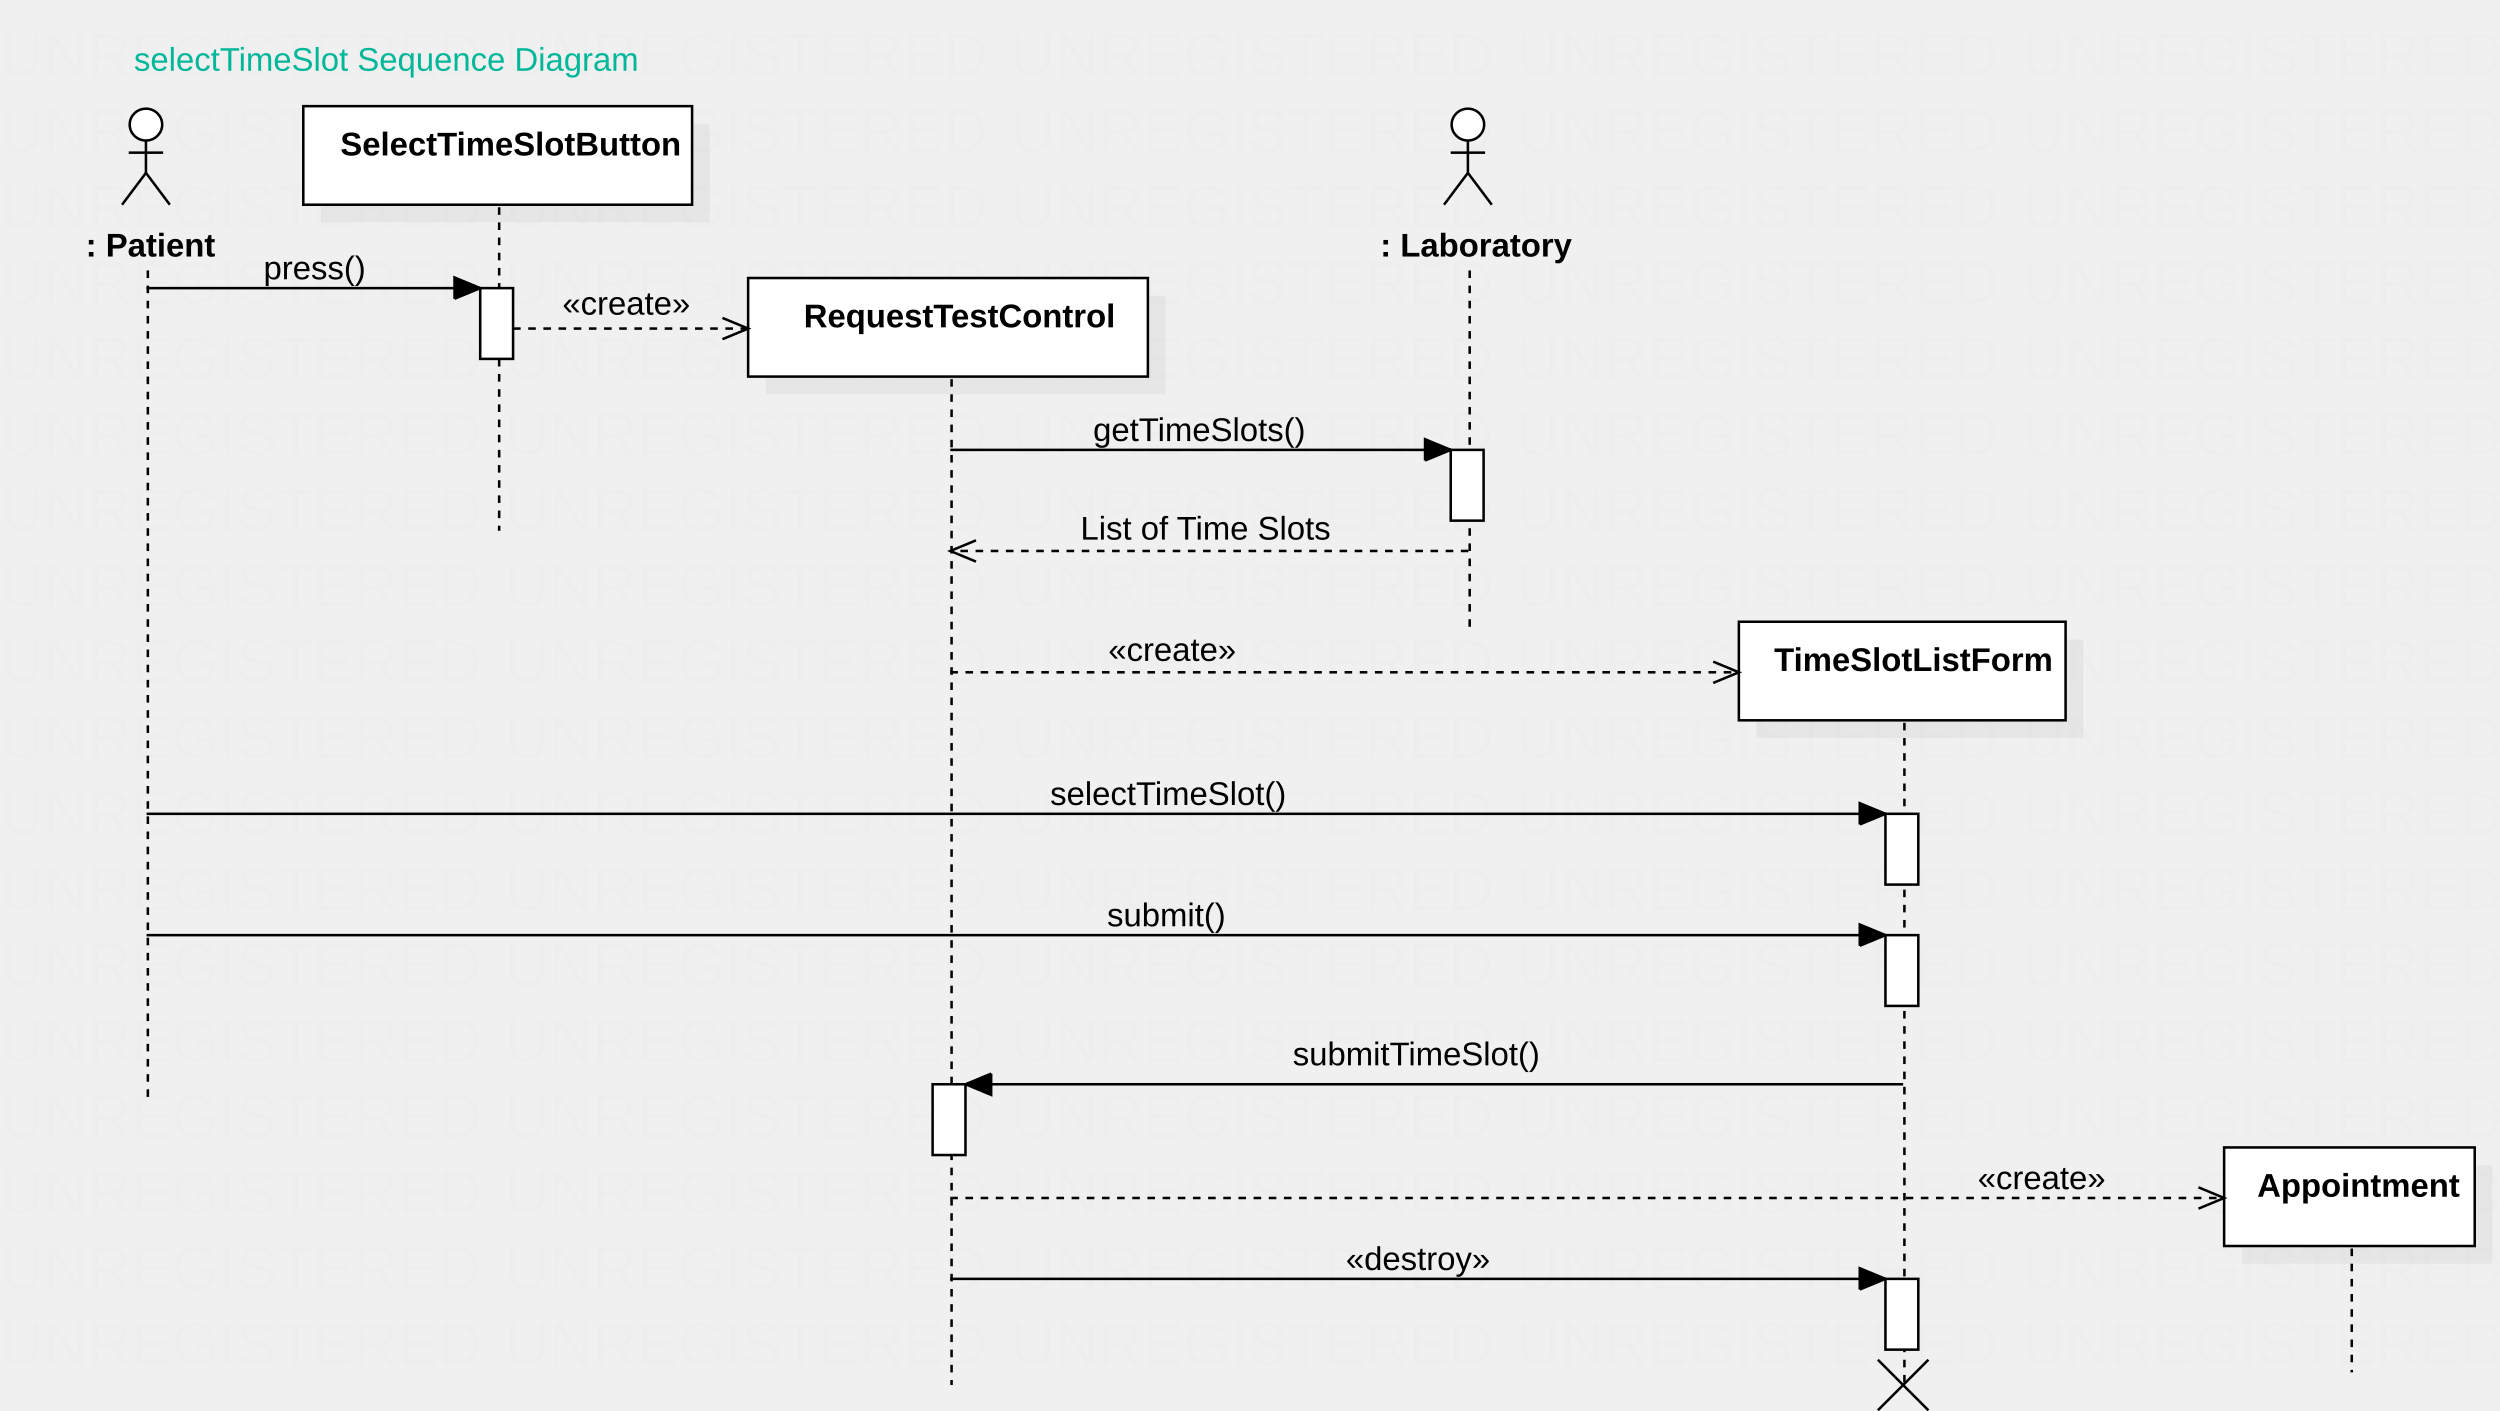
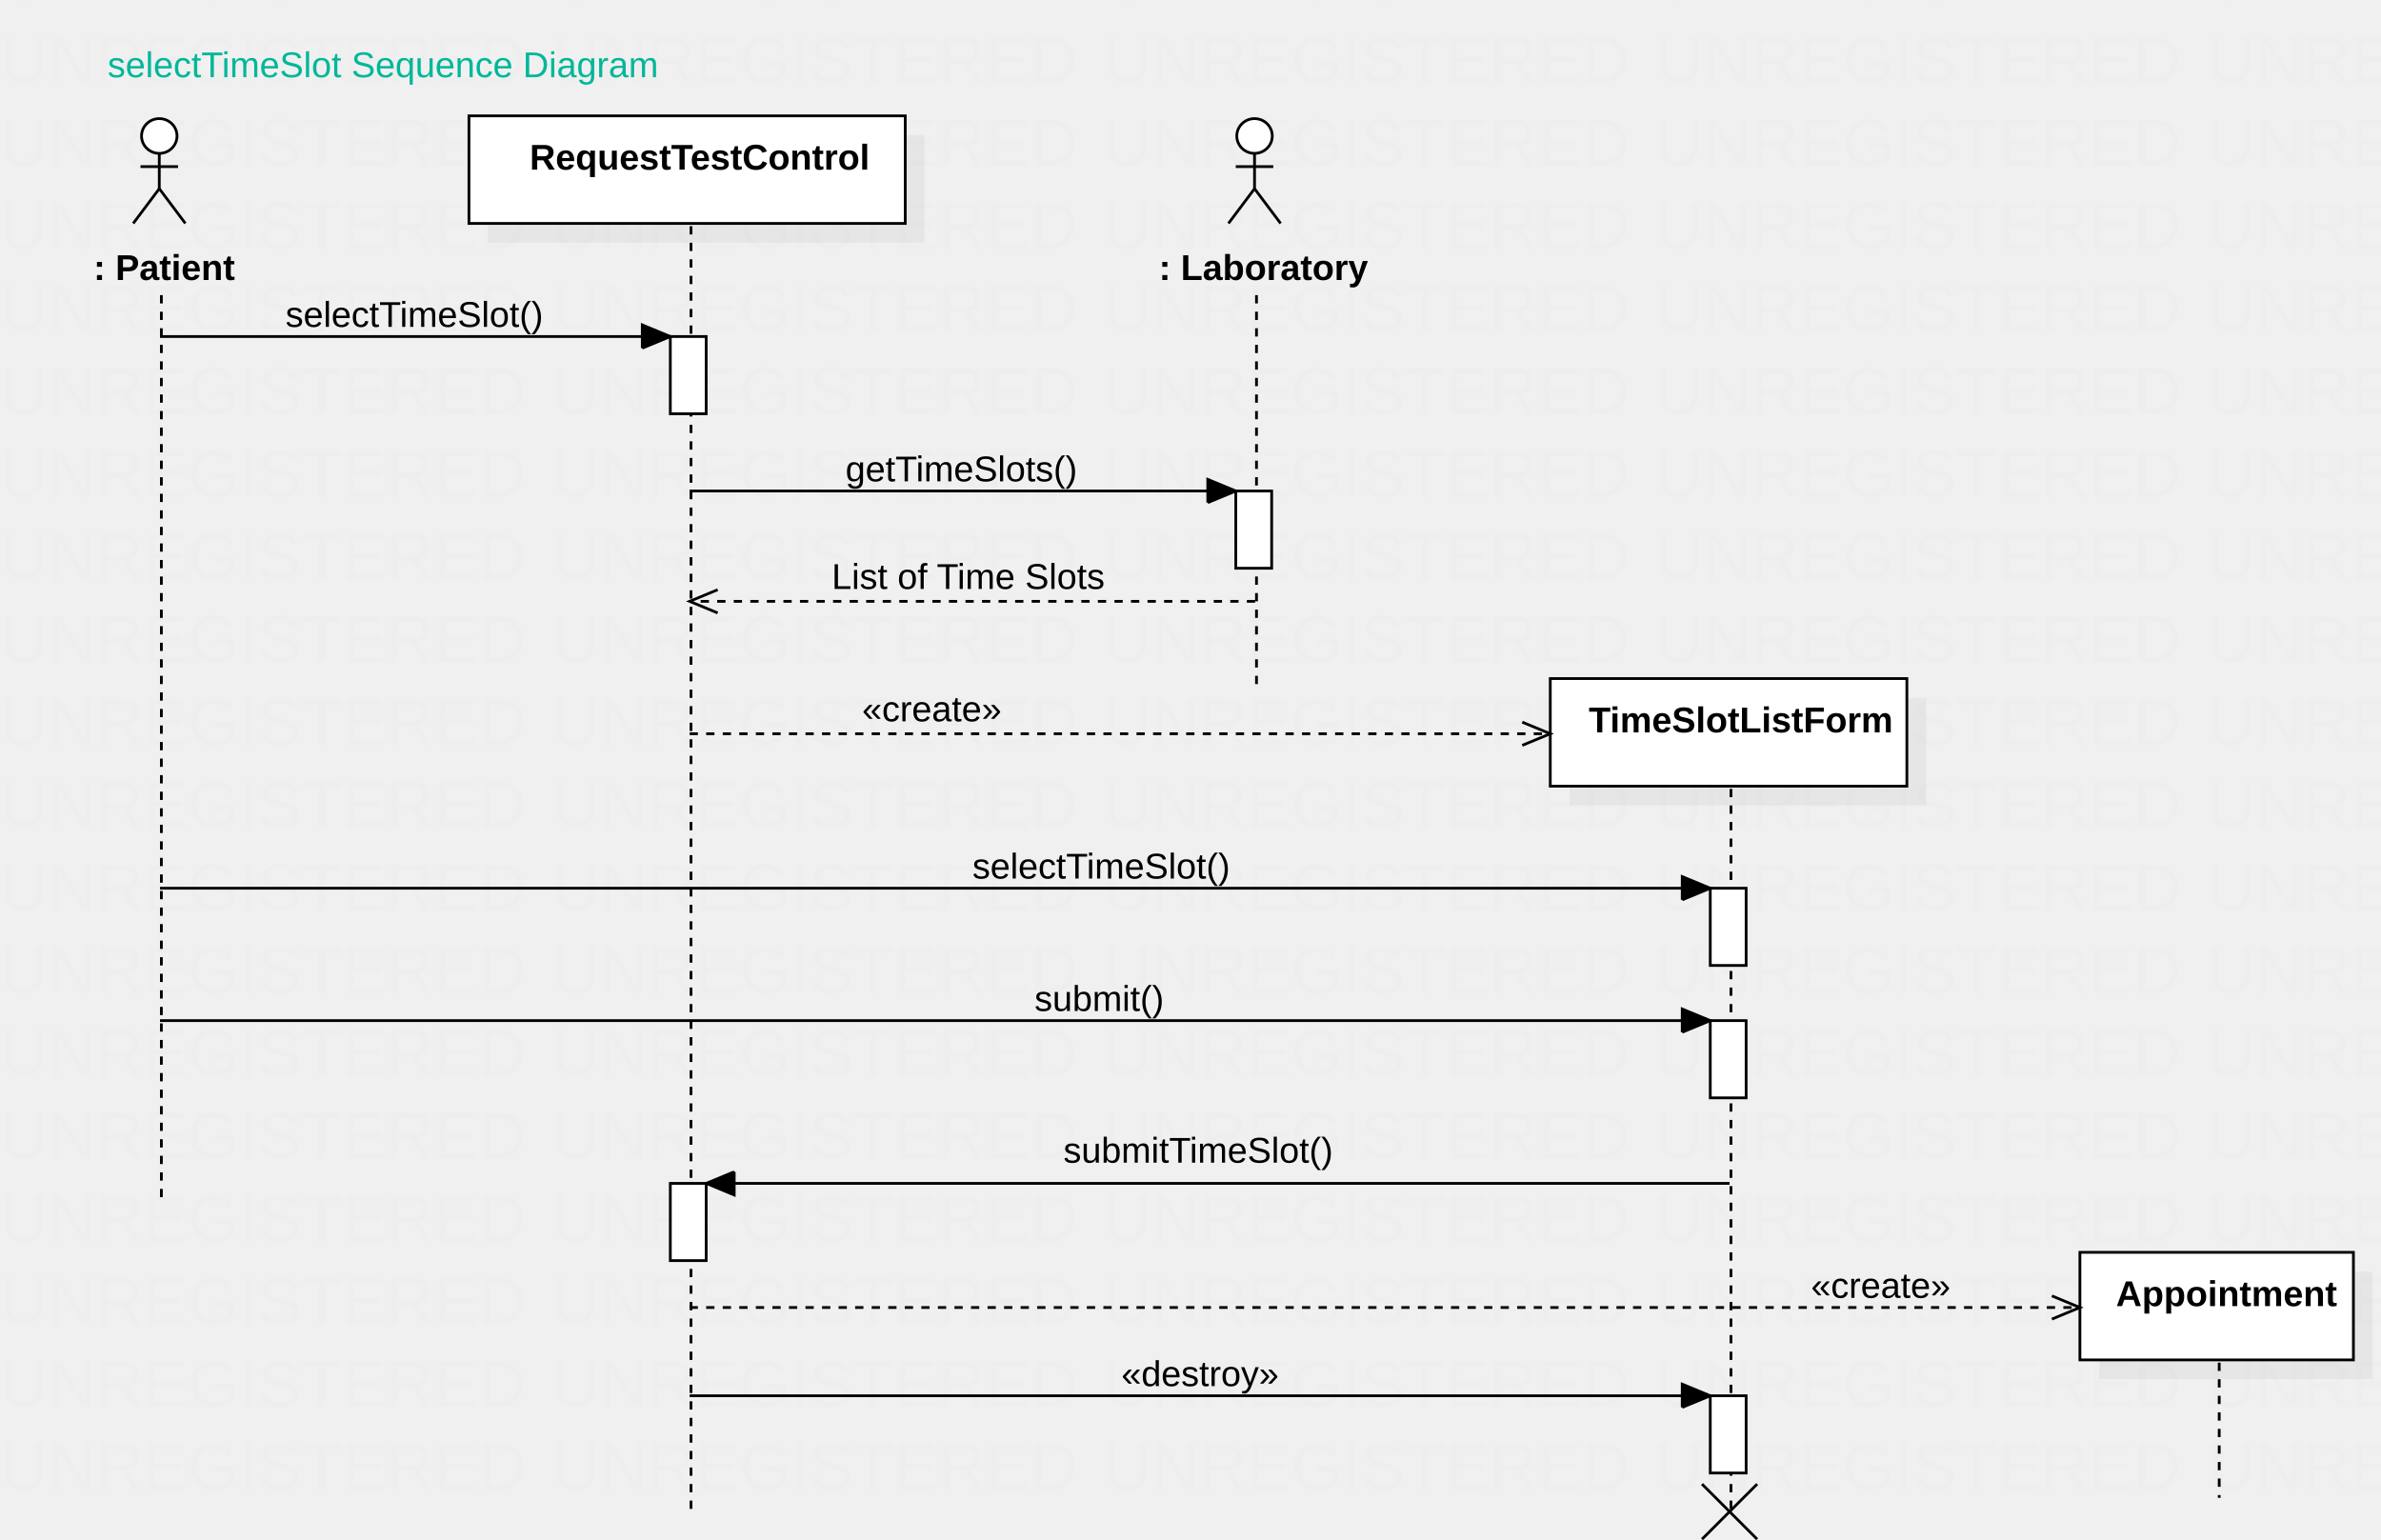
- <svg xmlns="http://www.w3.org/2000/svg" version="1.1" width="989.152" height="558">
+ <svg xmlns="http://www.w3.org/2000/svg" version="1.1" width="863.152" height="558">
  <defs />
  <g>
    <text fill="#eeeeee" stroke="none" font-family="Arial" font-size="24px" font-style="normal" font-weight="normal" text-decoration="none" x="0" y="0">UNREGISTERED</text>
    <text fill="#eeeeee" stroke="none" font-family="Arial" font-size="24px" font-style="normal" font-weight="normal" text-decoration="none" x="0" y="30">UNREGISTERED</text>
    <text fill="#eeeeee" stroke="none" font-family="Arial" font-size="24px" font-style="normal" font-weight="normal" text-decoration="none" x="0" y="60">UNREGISTERED</text>
    <text fill="#eeeeee" stroke="none" font-family="Arial" font-size="24px" font-style="normal" font-weight="normal" text-decoration="none" x="0" y="90">UNREGISTERED</text>
    <text fill="#eeeeee" stroke="none" font-family="Arial" font-size="24px" font-style="normal" font-weight="normal" text-decoration="none" x="0" y="120">UNREGISTERED</text>
    <text fill="#eeeeee" stroke="none" font-family="Arial" font-size="24px" font-style="normal" font-weight="normal" text-decoration="none" x="0" y="150">UNREGISTERED</text>
    <text fill="#eeeeee" stroke="none" font-family="Arial" font-size="24px" font-style="normal" font-weight="normal" text-decoration="none" x="0" y="180">UNREGISTERED</text>
    <text fill="#eeeeee" stroke="none" font-family="Arial" font-size="24px" font-style="normal" font-weight="normal" text-decoration="none" x="0" y="210">UNREGISTERED</text>
    <text fill="#eeeeee" stroke="none" font-family="Arial" font-size="24px" font-style="normal" font-weight="normal" text-decoration="none" x="0" y="240">UNREGISTERED</text>
    <text fill="#eeeeee" stroke="none" font-family="Arial" font-size="24px" font-style="normal" font-weight="normal" text-decoration="none" x="0" y="270">UNREGISTERED</text>
    <text fill="#eeeeee" stroke="none" font-family="Arial" font-size="24px" font-style="normal" font-weight="normal" text-decoration="none" x="0" y="300">UNREGISTERED</text>
    <text fill="#eeeeee" stroke="none" font-family="Arial" font-size="24px" font-style="normal" font-weight="normal" text-decoration="none" x="0" y="330">UNREGISTERED</text>
    <text fill="#eeeeee" stroke="none" font-family="Arial" font-size="24px" font-style="normal" font-weight="normal" text-decoration="none" x="0" y="360">UNREGISTERED</text>
    <text fill="#eeeeee" stroke="none" font-family="Arial" font-size="24px" font-style="normal" font-weight="normal" text-decoration="none" x="0" y="390">UNREGISTERED</text>
    <text fill="#eeeeee" stroke="none" font-family="Arial" font-size="24px" font-style="normal" font-weight="normal" text-decoration="none" x="0" y="420">UNREGISTERED</text>
    <text fill="#eeeeee" stroke="none" font-family="Arial" font-size="24px" font-style="normal" font-weight="normal" text-decoration="none" x="0" y="450">UNREGISTERED</text>
    <text fill="#eeeeee" stroke="none" font-family="Arial" font-size="24px" font-style="normal" font-weight="normal" text-decoration="none" x="0" y="480">UNREGISTERED</text>
    <text fill="#eeeeee" stroke="none" font-family="Arial" font-size="24px" font-style="normal" font-weight="normal" text-decoration="none" x="0" y="510">UNREGISTERED</text>
    <text fill="#eeeeee" stroke="none" font-family="Arial" font-size="24px" font-style="normal" font-weight="normal" text-decoration="none" x="0" y="540">UNREGISTERED</text>
    <text fill="#eeeeee" stroke="none" font-family="Arial" font-size="24px" font-style="normal" font-weight="normal" text-decoration="none" x="200" y="0">UNREGISTERED</text>
    <text fill="#eeeeee" stroke="none" font-family="Arial" font-size="24px" font-style="normal" font-weight="normal" text-decoration="none" x="200" y="30">UNREGISTERED</text>
    <text fill="#eeeeee" stroke="none" font-family="Arial" font-size="24px" font-style="normal" font-weight="normal" text-decoration="none" x="200" y="60">UNREGISTERED</text>
    <text fill="#eeeeee" stroke="none" font-family="Arial" font-size="24px" font-style="normal" font-weight="normal" text-decoration="none" x="200" y="90">UNREGISTERED</text>
    <text fill="#eeeeee" stroke="none" font-family="Arial" font-size="24px" font-style="normal" font-weight="normal" text-decoration="none" x="200" y="120">UNREGISTERED</text>
    <text fill="#eeeeee" stroke="none" font-family="Arial" font-size="24px" font-style="normal" font-weight="normal" text-decoration="none" x="200" y="150">UNREGISTERED</text>
    <text fill="#eeeeee" stroke="none" font-family="Arial" font-size="24px" font-style="normal" font-weight="normal" text-decoration="none" x="200" y="180">UNREGISTERED</text>
    <text fill="#eeeeee" stroke="none" font-family="Arial" font-size="24px" font-style="normal" font-weight="normal" text-decoration="none" x="200" y="210">UNREGISTERED</text>
    <text fill="#eeeeee" stroke="none" font-family="Arial" font-size="24px" font-style="normal" font-weight="normal" text-decoration="none" x="200" y="240">UNREGISTERED</text>
    <text fill="#eeeeee" stroke="none" font-family="Arial" font-size="24px" font-style="normal" font-weight="normal" text-decoration="none" x="200" y="270">UNREGISTERED</text>
    <text fill="#eeeeee" stroke="none" font-family="Arial" font-size="24px" font-style="normal" font-weight="normal" text-decoration="none" x="200" y="300">UNREGISTERED</text>
    <text fill="#eeeeee" stroke="none" font-family="Arial" font-size="24px" font-style="normal" font-weight="normal" text-decoration="none" x="200" y="330">UNREGISTERED</text>
    <text fill="#eeeeee" stroke="none" font-family="Arial" font-size="24px" font-style="normal" font-weight="normal" text-decoration="none" x="200" y="360">UNREGISTERED</text>
    <text fill="#eeeeee" stroke="none" font-family="Arial" font-size="24px" font-style="normal" font-weight="normal" text-decoration="none" x="200" y="390">UNREGISTERED</text>
    <text fill="#eeeeee" stroke="none" font-family="Arial" font-size="24px" font-style="normal" font-weight="normal" text-decoration="none" x="200" y="420">UNREGISTERED</text>
    <text fill="#eeeeee" stroke="none" font-family="Arial" font-size="24px" font-style="normal" font-weight="normal" text-decoration="none" x="200" y="450">UNREGISTERED</text>
    <text fill="#eeeeee" stroke="none" font-family="Arial" font-size="24px" font-style="normal" font-weight="normal" text-decoration="none" x="200" y="480">UNREGISTERED</text>
    <text fill="#eeeeee" stroke="none" font-family="Arial" font-size="24px" font-style="normal" font-weight="normal" text-decoration="none" x="200" y="510">UNREGISTERED</text>
    <text fill="#eeeeee" stroke="none" font-family="Arial" font-size="24px" font-style="normal" font-weight="normal" text-decoration="none" x="200" y="540">UNREGISTERED</text>
    <text fill="#eeeeee" stroke="none" font-family="Arial" font-size="24px" font-style="normal" font-weight="normal" text-decoration="none" x="400" y="0">UNREGISTERED</text>
    <text fill="#eeeeee" stroke="none" font-family="Arial" font-size="24px" font-style="normal" font-weight="normal" text-decoration="none" x="400" y="30">UNREGISTERED</text>
    <text fill="#eeeeee" stroke="none" font-family="Arial" font-size="24px" font-style="normal" font-weight="normal" text-decoration="none" x="400" y="60">UNREGISTERED</text>
    <text fill="#eeeeee" stroke="none" font-family="Arial" font-size="24px" font-style="normal" font-weight="normal" text-decoration="none" x="400" y="90">UNREGISTERED</text>
    <text fill="#eeeeee" stroke="none" font-family="Arial" font-size="24px" font-style="normal" font-weight="normal" text-decoration="none" x="400" y="120">UNREGISTERED</text>
    <text fill="#eeeeee" stroke="none" font-family="Arial" font-size="24px" font-style="normal" font-weight="normal" text-decoration="none" x="400" y="150">UNREGISTERED</text>
    <text fill="#eeeeee" stroke="none" font-family="Arial" font-size="24px" font-style="normal" font-weight="normal" text-decoration="none" x="400" y="180">UNREGISTERED</text>
    <text fill="#eeeeee" stroke="none" font-family="Arial" font-size="24px" font-style="normal" font-weight="normal" text-decoration="none" x="400" y="210">UNREGISTERED</text>
    <text fill="#eeeeee" stroke="none" font-family="Arial" font-size="24px" font-style="normal" font-weight="normal" text-decoration="none" x="400" y="240">UNREGISTERED</text>
    <text fill="#eeeeee" stroke="none" font-family="Arial" font-size="24px" font-style="normal" font-weight="normal" text-decoration="none" x="400" y="270">UNREGISTERED</text>
    <text fill="#eeeeee" stroke="none" font-family="Arial" font-size="24px" font-style="normal" font-weight="normal" text-decoration="none" x="400" y="300">UNREGISTERED</text>
    <text fill="#eeeeee" stroke="none" font-family="Arial" font-size="24px" font-style="normal" font-weight="normal" text-decoration="none" x="400" y="330">UNREGISTERED</text>
    <text fill="#eeeeee" stroke="none" font-family="Arial" font-size="24px" font-style="normal" font-weight="normal" text-decoration="none" x="400" y="360">UNREGISTERED</text>
    <text fill="#eeeeee" stroke="none" font-family="Arial" font-size="24px" font-style="normal" font-weight="normal" text-decoration="none" x="400" y="390">UNREGISTERED</text>
    <text fill="#eeeeee" stroke="none" font-family="Arial" font-size="24px" font-style="normal" font-weight="normal" text-decoration="none" x="400" y="420">UNREGISTERED</text>
    <text fill="#eeeeee" stroke="none" font-family="Arial" font-size="24px" font-style="normal" font-weight="normal" text-decoration="none" x="400" y="450">UNREGISTERED</text>
    <text fill="#eeeeee" stroke="none" font-family="Arial" font-size="24px" font-style="normal" font-weight="normal" text-decoration="none" x="400" y="480">UNREGISTERED</text>
    <text fill="#eeeeee" stroke="none" font-family="Arial" font-size="24px" font-style="normal" font-weight="normal" text-decoration="none" x="400" y="510">UNREGISTERED</text>
    <text fill="#eeeeee" stroke="none" font-family="Arial" font-size="24px" font-style="normal" font-weight="normal" text-decoration="none" x="400" y="540">UNREGISTERED</text>
    <text fill="#eeeeee" stroke="none" font-family="Arial" font-size="24px" font-style="normal" font-weight="normal" text-decoration="none" x="600" y="0">UNREGISTERED</text>
    <text fill="#eeeeee" stroke="none" font-family="Arial" font-size="24px" font-style="normal" font-weight="normal" text-decoration="none" x="600" y="30">UNREGISTERED</text>
    <text fill="#eeeeee" stroke="none" font-family="Arial" font-size="24px" font-style="normal" font-weight="normal" text-decoration="none" x="600" y="60">UNREGISTERED</text>
    <text fill="#eeeeee" stroke="none" font-family="Arial" font-size="24px" font-style="normal" font-weight="normal" text-decoration="none" x="600" y="90">UNREGISTERED</text>
    <text fill="#eeeeee" stroke="none" font-family="Arial" font-size="24px" font-style="normal" font-weight="normal" text-decoration="none" x="600" y="120">UNREGISTERED</text>
    <text fill="#eeeeee" stroke="none" font-family="Arial" font-size="24px" font-style="normal" font-weight="normal" text-decoration="none" x="600" y="150">UNREGISTERED</text>
    <text fill="#eeeeee" stroke="none" font-family="Arial" font-size="24px" font-style="normal" font-weight="normal" text-decoration="none" x="600" y="180">UNREGISTERED</text>
    <text fill="#eeeeee" stroke="none" font-family="Arial" font-size="24px" font-style="normal" font-weight="normal" text-decoration="none" x="600" y="210">UNREGISTERED</text>
    <text fill="#eeeeee" stroke="none" font-family="Arial" font-size="24px" font-style="normal" font-weight="normal" text-decoration="none" x="600" y="240">UNREGISTERED</text>
    <text fill="#eeeeee" stroke="none" font-family="Arial" font-size="24px" font-style="normal" font-weight="normal" text-decoration="none" x="600" y="270">UNREGISTERED</text>
    <text fill="#eeeeee" stroke="none" font-family="Arial" font-size="24px" font-style="normal" font-weight="normal" text-decoration="none" x="600" y="300">UNREGISTERED</text>
    <text fill="#eeeeee" stroke="none" font-family="Arial" font-size="24px" font-style="normal" font-weight="normal" text-decoration="none" x="600" y="330">UNREGISTERED</text>
    <text fill="#eeeeee" stroke="none" font-family="Arial" font-size="24px" font-style="normal" font-weight="normal" text-decoration="none" x="600" y="360">UNREGISTERED</text>
    <text fill="#eeeeee" stroke="none" font-family="Arial" font-size="24px" font-style="normal" font-weight="normal" text-decoration="none" x="600" y="390">UNREGISTERED</text>
    <text fill="#eeeeee" stroke="none" font-family="Arial" font-size="24px" font-style="normal" font-weight="normal" text-decoration="none" x="600" y="420">UNREGISTERED</text>
    <text fill="#eeeeee" stroke="none" font-family="Arial" font-size="24px" font-style="normal" font-weight="normal" text-decoration="none" x="600" y="450">UNREGISTERED</text>
    <text fill="#eeeeee" stroke="none" font-family="Arial" font-size="24px" font-style="normal" font-weight="normal" text-decoration="none" x="600" y="480">UNREGISTERED</text>
    <text fill="#eeeeee" stroke="none" font-family="Arial" font-size="24px" font-style="normal" font-weight="normal" text-decoration="none" x="600" y="510">UNREGISTERED</text>
    <text fill="#eeeeee" stroke="none" font-family="Arial" font-size="24px" font-style="normal" font-weight="normal" text-decoration="none" x="600" y="540">UNREGISTERED</text>
    <text fill="#eeeeee" stroke="none" font-family="Arial" font-size="24px" font-style="normal" font-weight="normal" text-decoration="none" x="800" y="0">UNREGISTERED</text>
    <text fill="#eeeeee" stroke="none" font-family="Arial" font-size="24px" font-style="normal" font-weight="normal" text-decoration="none" x="800" y="30">UNREGISTERED</text>
    <text fill="#eeeeee" stroke="none" font-family="Arial" font-size="24px" font-style="normal" font-weight="normal" text-decoration="none" x="800" y="60">UNREGISTERED</text>
    <text fill="#eeeeee" stroke="none" font-family="Arial" font-size="24px" font-style="normal" font-weight="normal" text-decoration="none" x="800" y="90">UNREGISTERED</text>
    <text fill="#eeeeee" stroke="none" font-family="Arial" font-size="24px" font-style="normal" font-weight="normal" text-decoration="none" x="800" y="120">UNREGISTERED</text>
    <text fill="#eeeeee" stroke="none" font-family="Arial" font-size="24px" font-style="normal" font-weight="normal" text-decoration="none" x="800" y="150">UNREGISTERED</text>
    <text fill="#eeeeee" stroke="none" font-family="Arial" font-size="24px" font-style="normal" font-weight="normal" text-decoration="none" x="800" y="180">UNREGISTERED</text>
    <text fill="#eeeeee" stroke="none" font-family="Arial" font-size="24px" font-style="normal" font-weight="normal" text-decoration="none" x="800" y="210">UNREGISTERED</text>
    <text fill="#eeeeee" stroke="none" font-family="Arial" font-size="24px" font-style="normal" font-weight="normal" text-decoration="none" x="800" y="240">UNREGISTERED</text>
    <text fill="#eeeeee" stroke="none" font-family="Arial" font-size="24px" font-style="normal" font-weight="normal" text-decoration="none" x="800" y="270">UNREGISTERED</text>
    <text fill="#eeeeee" stroke="none" font-family="Arial" font-size="24px" font-style="normal" font-weight="normal" text-decoration="none" x="800" y="300">UNREGISTERED</text>
    <text fill="#eeeeee" stroke="none" font-family="Arial" font-size="24px" font-style="normal" font-weight="normal" text-decoration="none" x="800" y="330">UNREGISTERED</text>
    <text fill="#eeeeee" stroke="none" font-family="Arial" font-size="24px" font-style="normal" font-weight="normal" text-decoration="none" x="800" y="360">UNREGISTERED</text>
    <text fill="#eeeeee" stroke="none" font-family="Arial" font-size="24px" font-style="normal" font-weight="normal" text-decoration="none" x="800" y="390">UNREGISTERED</text>
    <text fill="#eeeeee" stroke="none" font-family="Arial" font-size="24px" font-style="normal" font-weight="normal" text-decoration="none" x="800" y="420">UNREGISTERED</text>
    <text fill="#eeeeee" stroke="none" font-family="Arial" font-size="24px" font-style="normal" font-weight="normal" text-decoration="none" x="800" y="450">UNREGISTERED</text>
    <text fill="#eeeeee" stroke="none" font-family="Arial" font-size="24px" font-style="normal" font-weight="normal" text-decoration="none" x="800" y="480">UNREGISTERED</text>
    <text fill="#eeeeee" stroke="none" font-family="Arial" font-size="24px" font-style="normal" font-weight="normal" text-decoration="none" x="800" y="510">UNREGISTERED</text>
    <text fill="#eeeeee" stroke="none" font-family="Arial" font-size="24px" font-style="normal" font-weight="normal" text-decoration="none" x="800" y="540">UNREGISTERED</text>
-     <g transform="translate(-64,2) scale(1,1)">
-       <path fill="#ffffff" stroke="none" d="M 115.314 47.3 C 115.314 43.821 118.193 41 121.743 41 C 125.294 41 128.172 43.821 128.172 47.3 C 128.172 50.779 125.294 53.6 121.743 53.6 C 118.193 53.6 115.314 50.779 115.314 47.3 Z" />
-     </g>
-     <g transform="translate(-64,2) scale(1,1)">
-       <path fill="none" stroke="#000000" d="M 115.314 47.3 C 115.314 43.821 118.193 41 121.743 41 C 125.294 41 128.172 43.821 128.172 47.3 C 128.172 50.779 125.294 53.6 121.743 53.6 C 118.193 53.6 115.314 50.779 115.314 47.3 Z" stroke-miterlimit="10" />
-     </g>
-     <g transform="translate(-64,2) scale(1,1)">
-       <path fill="none" stroke="#000000" d="M 121.743 53.6 L 121.743 66.4" stroke-miterlimit="10" />
-     </g>
-     <g transform="translate(-64,2) scale(1,1)">
-       <path fill="none" stroke="#000000" d="M 114.936 58.4 L 128.551 58.4" stroke-miterlimit="10" />
-     </g>
-     <g transform="translate(-64,2) scale(1,1)">
-       <path fill="none" stroke="#000000" d="M 121.743 66.4 L 112.289 79" stroke-miterlimit="10" />
-     </g>
-     <g transform="translate(-64,2) scale(1,1)">
-       <path fill="none" stroke="#000000" d="M 121.743 66.4 L 131.198 79" stroke-miterlimit="10" />
-     </g>
-     <g transform="translate(-64,2) scale(1,1)">
-       <g>
-         <path fill="none" stroke="none" />
-         <text fill="#000000" stroke="none" font-family="Arial" font-size="13px" font-style="normal" font-weight="bold" text-decoration="none" x="97.895" y="99.5">: Patient</text>
-       </g>
-     </g>
-     <g transform="translate(-64,2) scale(1,1)">
-       <path fill="none" stroke="#000000" d="M 122.5 105 L 122.5 432" stroke-miterlimit="10" stroke-dasharray="3" />
-     </g>
-     <g transform="translate(-64,2) scale(1,1)">
-       <rect fill="#C0C0C0" stroke="none" x="191" y="47" width="153.831" height="39" opacity="0.2" />
-     </g>
-     <g transform="translate(-64,2) scale(1,1)">
-       <rect fill="#ffffff" stroke="none" x="184" y="40" width="153.831" height="39" />
-     </g>
-     <g transform="translate(-64,2) scale(1,1)">
-       <path fill="none" stroke="#000000" d="M 184 40 L 337.831 40 L 337.831 79 L 184 79 L 184 40 Z Z" stroke-miterlimit="10" />
-     </g>
-     <g transform="translate(-64,2) scale(1,1)">
-       <g>
-         <path fill="none" stroke="none" />
-         <text fill="#000000" stroke="none" font-family="Arial" font-size="13px" font-style="normal" font-weight="bold" text-decoration="none" x="198.654" y="59.5">SelectTimeSlotButton</text>
-       </g>
-     </g>
-     <g transform="translate(-64,2) scale(1,1)">
-       <path fill="none" stroke="#000000" d="M 261.5 80 L 261.5 208" stroke-miterlimit="10" stroke-dasharray="3" />
-     </g>
-     <g transform="translate(-64,2) scale(1,1)">
-       <rect fill="#C0C0C0" stroke="none" x="367" y="115" width="158.172" height="39" opacity="0.2" />
-     </g>
-     <g transform="translate(-64,2) scale(1,1)">
-       <rect fill="#ffffff" stroke="none" x="360" y="108" width="158.172" height="39" />
-     </g>
-     <g transform="translate(-64,2) scale(1,1)">
-       <path fill="none" stroke="#000000" d="M 360 108 L 518.172 108 L 518.172 147 L 360 147 L 360 108 Z Z" stroke-miterlimit="10" />
-     </g>
-     <g transform="translate(-64,2) scale(1,1)">
-       <g>
-         <path fill="none" stroke="none" />
-         <text fill="#000000" stroke="none" font-family="Arial" font-size="13px" font-style="normal" font-weight="bold" text-decoration="none" x="382.002" y="127.5">RequestTestControl</text>
-       </g>
-     </g>
-     <g transform="translate(-64,2) scale(1,1)">
-       <path fill="none" stroke="#000000" d="M 440.5 148 L 440.5 546" stroke-miterlimit="10" stroke-dasharray="3" />
-     </g>
-     <g transform="translate(-64,2) scale(1,1)">
+     <g transform="translate(-190,2) scale(1,1)">
+       <path fill="#ffffff" stroke="none" d="M 241.314 47.3 C 241.314 43.821 244.193 41 247.743 41 C 251.294 41 254.172 43.821 254.172 47.3 C 254.172 50.779 251.294 53.6 247.743 53.6 C 244.193 53.6 241.314 50.779 241.314 47.3 Z" />
+     </g>
+     <g transform="translate(-190,2) scale(1,1)">
+       <path fill="none" stroke="#000000" d="M 241.314 47.3 C 241.314 43.821 244.193 41 247.743 41 C 251.294 41 254.172 43.821 254.172 47.3 C 254.172 50.779 251.294 53.6 247.743 53.6 C 244.193 53.6 241.314 50.779 241.314 47.3 Z" stroke-miterlimit="10" />
+     </g>
+     <g transform="translate(-190,2) scale(1,1)">
+       <path fill="none" stroke="#000000" d="M 247.743 53.6 L 247.743 66.4" stroke-miterlimit="10" />
+     </g>
+     <g transform="translate(-190,2) scale(1,1)">
+       <path fill="none" stroke="#000000" d="M 240.936 58.4 L 254.551 58.4" stroke-miterlimit="10" />
+     </g>
+     <g transform="translate(-190,2) scale(1,1)">
+       <path fill="none" stroke="#000000" d="M 247.743 66.4 L 238.289 79" stroke-miterlimit="10" />
+     </g>
+     <g transform="translate(-190,2) scale(1,1)">
+       <path fill="none" stroke="#000000" d="M 247.743 66.4 L 257.198 79" stroke-miterlimit="10" />
+     </g>
+     <g transform="translate(-190,2) scale(1,1)">
+       <g>
+         <path fill="none" stroke="none" />
+         <text fill="#000000" stroke="none" font-family="Arial" font-size="13px" font-style="normal" font-weight="bold" text-decoration="none" x="223.895" y="99.5">: Patient</text>
+       </g>
+     </g>
+     <g transform="translate(-190,2) scale(1,1)">
+       <path fill="none" stroke="#000000" d="M 248.5 105 L 248.5 432" stroke-miterlimit="10" stroke-dasharray="3" />
+     </g>
+     <g transform="translate(-190,2) scale(1,1)">
+       <rect fill="#C0C0C0" stroke="none" x="367" y="47" width="158.172" height="39" opacity="0.2" />
+     </g>
+     <g transform="translate(-190,2) scale(1,1)">
+       <rect fill="#ffffff" stroke="none" x="360" y="40" width="158.172" height="39" />
+     </g>
+     <g transform="translate(-190,2) scale(1,1)">
+       <path fill="none" stroke="#000000" d="M 360 40 L 518.172 40 L 518.172 79 L 360 79 L 360 40 Z Z" stroke-miterlimit="10" />
+     </g>
+     <g transform="translate(-190,2) scale(1,1)">
+       <g>
+         <path fill="none" stroke="none" />
+         <text fill="#000000" stroke="none" font-family="Arial" font-size="13px" font-style="normal" font-weight="bold" text-decoration="none" x="382.002" y="59.5">RequestTestControl</text>
+       </g>
+     </g>
+     <g transform="translate(-190,2) scale(1,1)">
+       <path fill="none" stroke="#000000" d="M 440.5 80 L 440.5 546" stroke-miterlimit="10" stroke-dasharray="3" />
+     </g>
+     <g transform="translate(-190,2) scale(1,1)">
      <rect fill="#C0C0C0" stroke="none" x="759" y="251" width="129.271" height="39" opacity="0.2" />
    </g>
-     <g transform="translate(-64,2) scale(1,1)">
+     <g transform="translate(-190,2) scale(1,1)">
      <rect fill="#ffffff" stroke="none" x="752" y="244" width="129.271" height="39" />
    </g>
-     <g transform="translate(-64,2) scale(1,1)">
+     <g transform="translate(-190,2) scale(1,1)">
      <path fill="none" stroke="#000000" d="M 752 244 L 881.271 244 L 881.271 283 L 752 283 L 752 244 Z Z" stroke-miterlimit="10" />
    </g>
-     <g transform="translate(-64,2) scale(1,1)">
+     <g transform="translate(-190,2) scale(1,1)">
      <g>
        <path fill="none" stroke="none" />
        <text fill="#000000" stroke="none" font-family="Arial" font-size="13px" font-style="normal" font-weight="bold" text-decoration="none" x="765.953" y="263.5">TimeSlotListForm</text>
      </g>
    </g>
-     <g transform="translate(-64,2) scale(1,1)">
+     <g transform="translate(-190,2) scale(1,1)">
      <path fill="none" stroke="#000000" d="M 817.5 284 L 817.5 546" stroke-miterlimit="10" stroke-dasharray="3" />
    </g>
-     <g transform="translate(-64,2) scale(1,1)">
+     <g transform="translate(-190,2) scale(1,1)">
      <rect fill="#C0C0C0" stroke="none" x="951" y="459" width="99.152" height="39" opacity="0.2" />
    </g>
-     <g transform="translate(-64,2) scale(1,1)">
+     <g transform="translate(-190,2) scale(1,1)">
      <rect fill="#ffffff" stroke="none" x="944" y="452" width="99.152" height="39" />
    </g>
-     <g transform="translate(-64,2) scale(1,1)">
+     <g transform="translate(-190,2) scale(1,1)">
      <path fill="none" stroke="#000000" d="M 944 452 L 1043.152 452 L 1043.152 491 L 944 491 L 944 452 Z Z" stroke-miterlimit="10" />
    </g>
-     <g transform="translate(-64,2) scale(1,1)">
+     <g transform="translate(-190,2) scale(1,1)">
      <g>
        <path fill="none" stroke="none" />
        <text fill="#000000" stroke="none" font-family="Arial" font-size="13px" font-style="normal" font-weight="bold" text-decoration="none" x="957.08" y="471.5">Appointment</text>
      </g>
    </g>
-     <g transform="translate(-64,2) scale(1,1)">
+     <g transform="translate(-190,2) scale(1,1)">
      <path fill="none" stroke="#000000" d="M 994.5 492 L 994.5 541" stroke-miterlimit="10" stroke-dasharray="3" />
    </g>
-     <g transform="translate(-64,2) scale(1,1)">
+     <g transform="translate(-190,2) scale(1,1)">
      <path fill="#ffffff" stroke="none" d="M 638.36 47.3 C 638.36 43.821 641.238 41 644.789 41 C 648.34 41 651.218 43.821 651.218 47.3 C 651.218 50.779 648.34 53.6 644.789 53.6 C 641.238 53.6 638.36 50.779 638.36 47.3 Z" />
    </g>
-     <g transform="translate(-64,2) scale(1,1)">
+     <g transform="translate(-190,2) scale(1,1)">
      <path fill="none" stroke="#000000" d="M 638.36 47.3 C 638.36 43.821 641.238 41 644.789 41 C 648.34 41 651.218 43.821 651.218 47.3 C 651.218 50.779 648.34 53.6 644.789 53.6 C 641.238 53.6 638.36 50.779 638.36 47.3 Z" stroke-miterlimit="10" />
    </g>
-     <g transform="translate(-64,2) scale(1,1)">
+     <g transform="translate(-190,2) scale(1,1)">
      <path fill="none" stroke="#000000" d="M 644.789 53.6 L 644.789 66.4" stroke-miterlimit="10" />
    </g>
-     <g transform="translate(-64,2) scale(1,1)">
+     <g transform="translate(-190,2) scale(1,1)">
      <path fill="none" stroke="#000000" d="M 637.982 58.4 L 651.596 58.4" stroke-miterlimit="10" />
    </g>
-     <g transform="translate(-64,2) scale(1,1)">
+     <g transform="translate(-190,2) scale(1,1)">
      <path fill="none" stroke="#000000" d="M 644.789 66.4 L 635.335 79" stroke-miterlimit="10" />
    </g>
-     <g transform="translate(-64,2) scale(1,1)">
+     <g transform="translate(-190,2) scale(1,1)">
      <path fill="none" stroke="#000000" d="M 644.789 66.4 L 654.244 79" stroke-miterlimit="10" />
    </g>
-     <g transform="translate(-64,2) scale(1,1)">
+     <g transform="translate(-190,2) scale(1,1)">
      <g>
        <path fill="none" stroke="none" />
        <text fill="#000000" stroke="none" font-family="Arial" font-size="13px" font-style="normal" font-weight="bold" text-decoration="none" x="610.102" y="99.5">: Laboratory</text>
      </g>
    </g>
-     <g transform="translate(-64,2) scale(1,1)">
+     <g transform="translate(-190,2) scale(1,1)">
      <path fill="none" stroke="#000000" d="M 645.5 105 L 645.5 248" stroke-miterlimit="10" stroke-dasharray="3" />
    </g>
-     <g transform="translate(-64,2) scale(1,1)">
-       <g>
-         <path fill="none" stroke="none" />
-         <text fill="#00b799" stroke="none" font-family="Arial" font-size="13px" font-style="normal" font-weight="normal" text-decoration="none" x="117" y="26">selectTimeSlot Sequence Diagram</text>
-       </g>
-     </g>
-     <g transform="translate(-64,2) scale(1,1)">
-       <path fill="none" stroke="#000000" d="M 122 112 L 254 112" stroke-miterlimit="10" />
-     </g>
-     <g transform="translate(-64,2) scale(1,1)">
-       <path fill="#000000" stroke="none" d="M 243.837 116.21 L 254 112 L 243.837 107.79" />
-     </g>
-     <g transform="translate(-64,2) scale(1,1)">
-       <path fill="none" stroke="#000000" d="M 243.837 116.21 L 254 112 L 243.837 107.79 L 243.837 116.21" stroke-miterlimit="10" />
-     </g>
-     <g transform="translate(-64,2) scale(1,1)">
-       <g>
-         <path fill="none" stroke="none" />
-         <text fill="#000000" stroke="none" font-family="Arial" font-size="13px" font-style="normal" font-weight="normal" text-decoration="none" x="168.266" y="108.5">press()</text>
-       </g>
-     </g>
-     <g transform="translate(-64,2) scale(1,1)">
-       <rect fill="#ffffff" stroke="none" x="254" y="112" width="13" height="28" />
-     </g>
-     <g transform="translate(-64,2) scale(1,1)">
-       <path fill="none" stroke="#000000" d="M 254 112 L 267 112 L 267 140 L 254 140 L 254 112 Z Z" stroke-miterlimit="10" />
-     </g>
-     <g transform="translate(-64,2) scale(1,1)">
-       <path fill="none" stroke="#000000" d="M 267 128 L 360 128" stroke-miterlimit="10" stroke-dasharray="3" />
-     </g>
-     <g transform="translate(-64,2) scale(1,1)">
-       <path fill="none" stroke="#000000" d="M 349.837 132.21 L 360 128 L 349.837 123.79" stroke-miterlimit="10" />
-     </g>
-     <g transform="translate(-64,2) scale(1,1)">
-       <g>
-         <path fill="none" stroke="none" />
-         <text fill="#000000" stroke="none" font-family="Arial" font-size="13px" font-style="normal" font-weight="normal" text-decoration="none" x="286.5" y="122.5">«create»</text>
-       </g>
-     </g>
-     <g transform="translate(-64,2) scale(1,1)">
+     <g transform="translate(-190,2) scale(1,1)">
+       <g>
+         <path fill="none" stroke="none" />
+         <text fill="#00b799" stroke="none" font-family="Arial" font-size="13px" font-style="normal" font-weight="normal" text-decoration="none" x="229" y="26">selectTimeSlot Sequence Diagram</text>
+       </g>
+     </g>
+     <g transform="translate(-190,2) scale(1,1)">
+       <path fill="none" stroke="#000000" d="M 248 120 L 433 120" stroke-miterlimit="10" />
+     </g>
+     <g transform="translate(-190,2) scale(1,1)">
+       <path fill="#000000" stroke="none" d="M 422.837 124.21 L 433 120 L 422.837 115.79" />
+     </g>
+     <g transform="translate(-190,2) scale(1,1)">
+       <path fill="none" stroke="#000000" d="M 422.837 124.21 L 433 120 L 422.837 115.79 L 422.837 124.21" stroke-miterlimit="10" />
+     </g>
+     <g transform="translate(-190,2) scale(1,1)">
+       <g>
+         <path fill="none" stroke="none" />
+         <text fill="#000000" stroke="none" font-family="Arial" font-size="13px" font-style="normal" font-weight="normal" text-decoration="none" x="293.5" y="116.5">selectTimeSlot()</text>
+       </g>
+     </g>
+     <g transform="translate(-190,2) scale(1,1)">
+       <rect fill="#ffffff" stroke="none" x="433" y="120" width="13" height="28" />
+     </g>
+     <g transform="translate(-190,2) scale(1,1)">
+       <path fill="none" stroke="#000000" d="M 433 120 L 446 120 L 446 148 L 433 148 L 433 120 Z Z" stroke-miterlimit="10" />
+     </g>
+     <g transform="translate(-190,2) scale(1,1)">
      <path fill="none" stroke="#000000" d="M 440 176 L 638 176" stroke-miterlimit="10" />
    </g>
-     <g transform="translate(-64,2) scale(1,1)">
+     <g transform="translate(-190,2) scale(1,1)">
      <path fill="#000000" stroke="none" d="M 627.837 180.21 L 638 176 L 627.837 171.79" />
    </g>
-     <g transform="translate(-64,2) scale(1,1)">
+     <g transform="translate(-190,2) scale(1,1)">
      <path fill="none" stroke="#000000" d="M 627.837 180.21 L 638 176 L 627.837 171.79 L 627.837 180.21" stroke-miterlimit="10" />
    </g>
-     <g transform="translate(-64,2) scale(1,1)">
+     <g transform="translate(-190,2) scale(1,1)">
      <g>
        <path fill="none" stroke="none" />
        <text fill="#000000" stroke="none" font-family="Arial" font-size="13px" font-style="normal" font-weight="normal" text-decoration="none" x="496.5" y="172.5">getTimeSlots()</text>
      </g>
    </g>
-     <g transform="translate(-64,2) scale(1,1)">
+     <g transform="translate(-190,2) scale(1,1)">
      <rect fill="#ffffff" stroke="none" x="638" y="176" width="13" height="28" />
    </g>
-     <g transform="translate(-64,2) scale(1,1)">
+     <g transform="translate(-190,2) scale(1,1)">
      <path fill="none" stroke="#000000" d="M 638 176 L 651 176 L 651 204 L 638 204 L 638 176 Z Z" stroke-miterlimit="10" />
    </g>
-     <g transform="translate(-64,2) scale(1,1)">
+     <g transform="translate(-190,2) scale(1,1)">
      <path fill="none" stroke="#000000" d="M 645 216 L 440 216" stroke-miterlimit="10" stroke-dasharray="3" />
    </g>
-     <g transform="translate(-64,2) scale(1,1)">
+     <g transform="translate(-190,2) scale(1,1)">
      <path fill="none" stroke="#000000" d="M 450.163 211.79 L 440 216 L 450.163 220.21" stroke-miterlimit="10" />
    </g>
-     <g transform="translate(-64,2) scale(1,1)">
+     <g transform="translate(-190,2) scale(1,1)">
      <g>
        <path fill="none" stroke="none" />
        <text fill="#000000" stroke="none" font-family="Arial" font-size="13px" font-style="normal" font-weight="normal" text-decoration="none" x="491.5" y="211.5">List of Time Slots</text>
      </g>
    </g>
-     <g transform="translate(-64,2) scale(1,1)">
+     <g transform="translate(-190,2) scale(1,1)">
      <path fill="none" stroke="#000000" d="M 440 264 L 752 264" stroke-miterlimit="10" stroke-dasharray="3" />
    </g>
-     <g transform="translate(-64,2) scale(1,1)">
+     <g transform="translate(-190,2) scale(1,1)">
      <path fill="none" stroke="#000000" d="M 741.837 268.21 L 752 264 L 741.837 259.79" stroke-miterlimit="10" />
    </g>
-     <g transform="translate(-64,2) scale(1,1)">
+     <g transform="translate(-190,2) scale(1,1)">
      <g>
        <path fill="none" stroke="none" />
        <text fill="#000000" stroke="none" font-family="Arial" font-size="13px" font-style="normal" font-weight="normal" text-decoration="none" x="502.5" y="259.5">«create»</text>
      </g>
    </g>
-     <g transform="translate(-64,2) scale(1,1)">
-       <path fill="none" stroke="#000000" d="M 122 320 L 810 320" stroke-miterlimit="10" />
-     </g>
-     <g transform="translate(-64,2) scale(1,1)">
+     <g transform="translate(-190,2) scale(1,1)">
+       <path fill="none" stroke="#000000" d="M 248 320 L 810 320" stroke-miterlimit="10" />
+     </g>
+     <g transform="translate(-190,2) scale(1,1)">
      <path fill="#000000" stroke="none" d="M 799.837 324.21 L 810 320 L 799.837 315.79" />
    </g>
-     <g transform="translate(-64,2) scale(1,1)">
+     <g transform="translate(-190,2) scale(1,1)">
      <path fill="none" stroke="#000000" d="M 799.837 324.21 L 810 320 L 799.837 315.79 L 799.837 324.21" stroke-miterlimit="10" />
    </g>
-     <g transform="translate(-64,2) scale(1,1)">
-       <g>
-         <path fill="none" stroke="none" />
-         <text fill="#000000" stroke="none" font-family="Arial" font-size="13px" font-style="normal" font-weight="normal" text-decoration="none" x="479.5" y="316.5">selectTimeSlot()</text>
-       </g>
-     </g>
-     <g transform="translate(-64,2) scale(1,1)">
+     <g transform="translate(-190,2) scale(1,1)">
+       <g>
+         <path fill="none" stroke="none" />
+         <text fill="#000000" stroke="none" font-family="Arial" font-size="13px" font-style="normal" font-weight="normal" text-decoration="none" x="542.5" y="316.5">selectTimeSlot()</text>
+       </g>
+     </g>
+     <g transform="translate(-190,2) scale(1,1)">
      <rect fill="#ffffff" stroke="none" x="810" y="320" width="13" height="28" />
    </g>
-     <g transform="translate(-64,2) scale(1,1)">
+     <g transform="translate(-190,2) scale(1,1)">
      <path fill="none" stroke="#000000" d="M 810 320 L 823 320 L 823 348 L 810 348 L 810 320 Z Z" stroke-miterlimit="10" />
    </g>
-     <g transform="translate(-64,2) scale(1,1)">
-       <path fill="none" stroke="#000000" d="M 122 368 L 810 368" stroke-miterlimit="10" />
-     </g>
-     <g transform="translate(-64,2) scale(1,1)">
+     <g transform="translate(-190,2) scale(1,1)">
+       <path fill="none" stroke="#000000" d="M 248 368 L 810 368" stroke-miterlimit="10" />
+     </g>
+     <g transform="translate(-190,2) scale(1,1)">
      <path fill="#000000" stroke="none" d="M 799.837 372.21 L 810 368 L 799.837 363.79" />
    </g>
-     <g transform="translate(-64,2) scale(1,1)">
+     <g transform="translate(-190,2) scale(1,1)">
      <path fill="none" stroke="#000000" d="M 799.837 372.21 L 810 368 L 799.837 363.79 L 799.837 372.21" stroke-miterlimit="10" />
    </g>
-     <g transform="translate(-64,2) scale(1,1)">
-       <g>
-         <path fill="none" stroke="none" />
-         <text fill="#000000" stroke="none" font-family="Arial" font-size="13px" font-style="normal" font-weight="normal" text-decoration="none" x="502.016" y="364.5">submit()</text>
-       </g>
-     </g>
-     <g transform="translate(-64,2) scale(1,1)">
+     <g transform="translate(-190,2) scale(1,1)">
+       <g>
+         <path fill="none" stroke="none" />
+         <text fill="#000000" stroke="none" font-family="Arial" font-size="13px" font-style="normal" font-weight="normal" text-decoration="none" x="565.016" y="364.5">submit()</text>
+       </g>
+     </g>
+     <g transform="translate(-190,2) scale(1,1)">
      <rect fill="#ffffff" stroke="none" x="810" y="368" width="13" height="28" />
    </g>
-     <g transform="translate(-64,2) scale(1,1)">
+     <g transform="translate(-190,2) scale(1,1)">
      <path fill="none" stroke="#000000" d="M 810 368 L 823 368 L 823 396 L 810 396 L 810 368 Z Z" stroke-miterlimit="10" />
    </g>
-     <g transform="translate(-64,2) scale(1,1)">
+     <g transform="translate(-190,2) scale(1,1)">
      <path fill="none" stroke="#000000" d="M 817 427 L 446 427" stroke-miterlimit="10" />
    </g>
-     <g transform="translate(-64,2) scale(1,1)">
+     <g transform="translate(-190,2) scale(1,1)">
      <path fill="#000000" stroke="none" d="M 456.163 422.79 L 446 427 L 456.163 431.21" />
    </g>
-     <g transform="translate(-64,2) scale(1,1)">
+     <g transform="translate(-190,2) scale(1,1)">
      <path fill="none" stroke="#000000" d="M 456.163 422.79 L 446 427 L 456.163 431.21 L 456.163 422.79" stroke-miterlimit="10" />
    </g>
-     <g transform="translate(-64,2) scale(1,1)">
+     <g transform="translate(-190,2) scale(1,1)">
      <g>
        <path fill="none" stroke="none" />
        <text fill="#000000" stroke="none" font-family="Arial" font-size="13px" font-style="normal" font-weight="normal" text-decoration="none" x="575.5" y="419.5">submitTimeSlot()</text>
      </g>
    </g>
-     <g transform="translate(-64,2) scale(1,1)">
+     <g transform="translate(-190,2) scale(1,1)">
      <rect fill="#ffffff" stroke="none" x="433" y="427" width="13" height="28" />
    </g>
-     <g transform="translate(-64,2) scale(1,1)">
+     <g transform="translate(-190,2) scale(1,1)">
      <path fill="none" stroke="#000000" d="M 433 427 L 446 427 L 446 455 L 433 455 L 433 427 Z Z" stroke-miterlimit="10" />
    </g>
-     <g transform="translate(-64,2) scale(1,1)">
+     <g transform="translate(-190,2) scale(1,1)">
      <path fill="none" stroke="#000000" d="M 440 472 L 944 472" stroke-miterlimit="10" stroke-dasharray="3" />
    </g>
-     <g transform="translate(-64,2) scale(1,1)">
+     <g transform="translate(-190,2) scale(1,1)">
      <path fill="none" stroke="#000000" d="M 933.837 476.21 L 944 472 L 933.837 467.79" stroke-miterlimit="10" />
    </g>
-     <g transform="translate(-64,2) scale(1,1)">
+     <g transform="translate(-190,2) scale(1,1)">
      <g>
        <path fill="none" stroke="none" />
        <text fill="#000000" stroke="none" font-family="Arial" font-size="13px" font-style="normal" font-weight="normal" text-decoration="none" x="846.5" y="468.5">«create»</text>
      </g>
    </g>
-     <g transform="translate(-64,2) scale(1,1)">
+     <g transform="translate(-190,2) scale(1,1)">
      <path fill="none" stroke="#000000" d="M 440 504 L 810 504" stroke-miterlimit="10" />
    </g>
-     <g transform="translate(-64,2) scale(1,1)">
+     <g transform="translate(-190,2) scale(1,1)">
      <path fill="#000000" stroke="none" d="M 799.837 508.21 L 810 504 L 799.837 499.79" />
    </g>
-     <g transform="translate(-64,2) scale(1,1)">
+     <g transform="translate(-190,2) scale(1,1)">
      <path fill="none" stroke="#000000" d="M 799.837 508.21 L 810 504 L 799.837 499.79 L 799.837 508.21" stroke-miterlimit="10" />
    </g>
-     <g transform="translate(-64,2) scale(1,1)">
+     <g transform="translate(-190,2) scale(1,1)">
      <path fill="none" stroke="#000000" d="M 807 536 L 827 556" stroke-miterlimit="10" />
    </g>
-     <g transform="translate(-64,2) scale(1,1)">
+     <g transform="translate(-190,2) scale(1,1)">
      <path fill="none" stroke="#000000" d="M 827 536 L 807 556" stroke-miterlimit="10" />
    </g>
-     <g transform="translate(-64,2) scale(1,1)">
+     <g transform="translate(-190,2) scale(1,1)">
      <g>
        <path fill="none" stroke="none" />
        <text fill="#000000" stroke="none" font-family="Arial" font-size="13px" font-style="normal" font-weight="normal" text-decoration="none" x="596.5" y="500.5">«destroy»</text>
      </g>
    </g>
-     <g transform="translate(-64,2) scale(1,1)">
+     <g transform="translate(-190,2) scale(1,1)">
      <rect fill="#ffffff" stroke="none" x="810" y="504" width="13" height="28" />
    </g>
-     <g transform="translate(-64,2) scale(1,1)">
+     <g transform="translate(-190,2) scale(1,1)">
      <path fill="none" stroke="#000000" d="M 810 504 L 823 504 L 823 532 L 810 532 L 810 504 Z Z" stroke-miterlimit="10" />
    </g>
  </g>
</svg>
